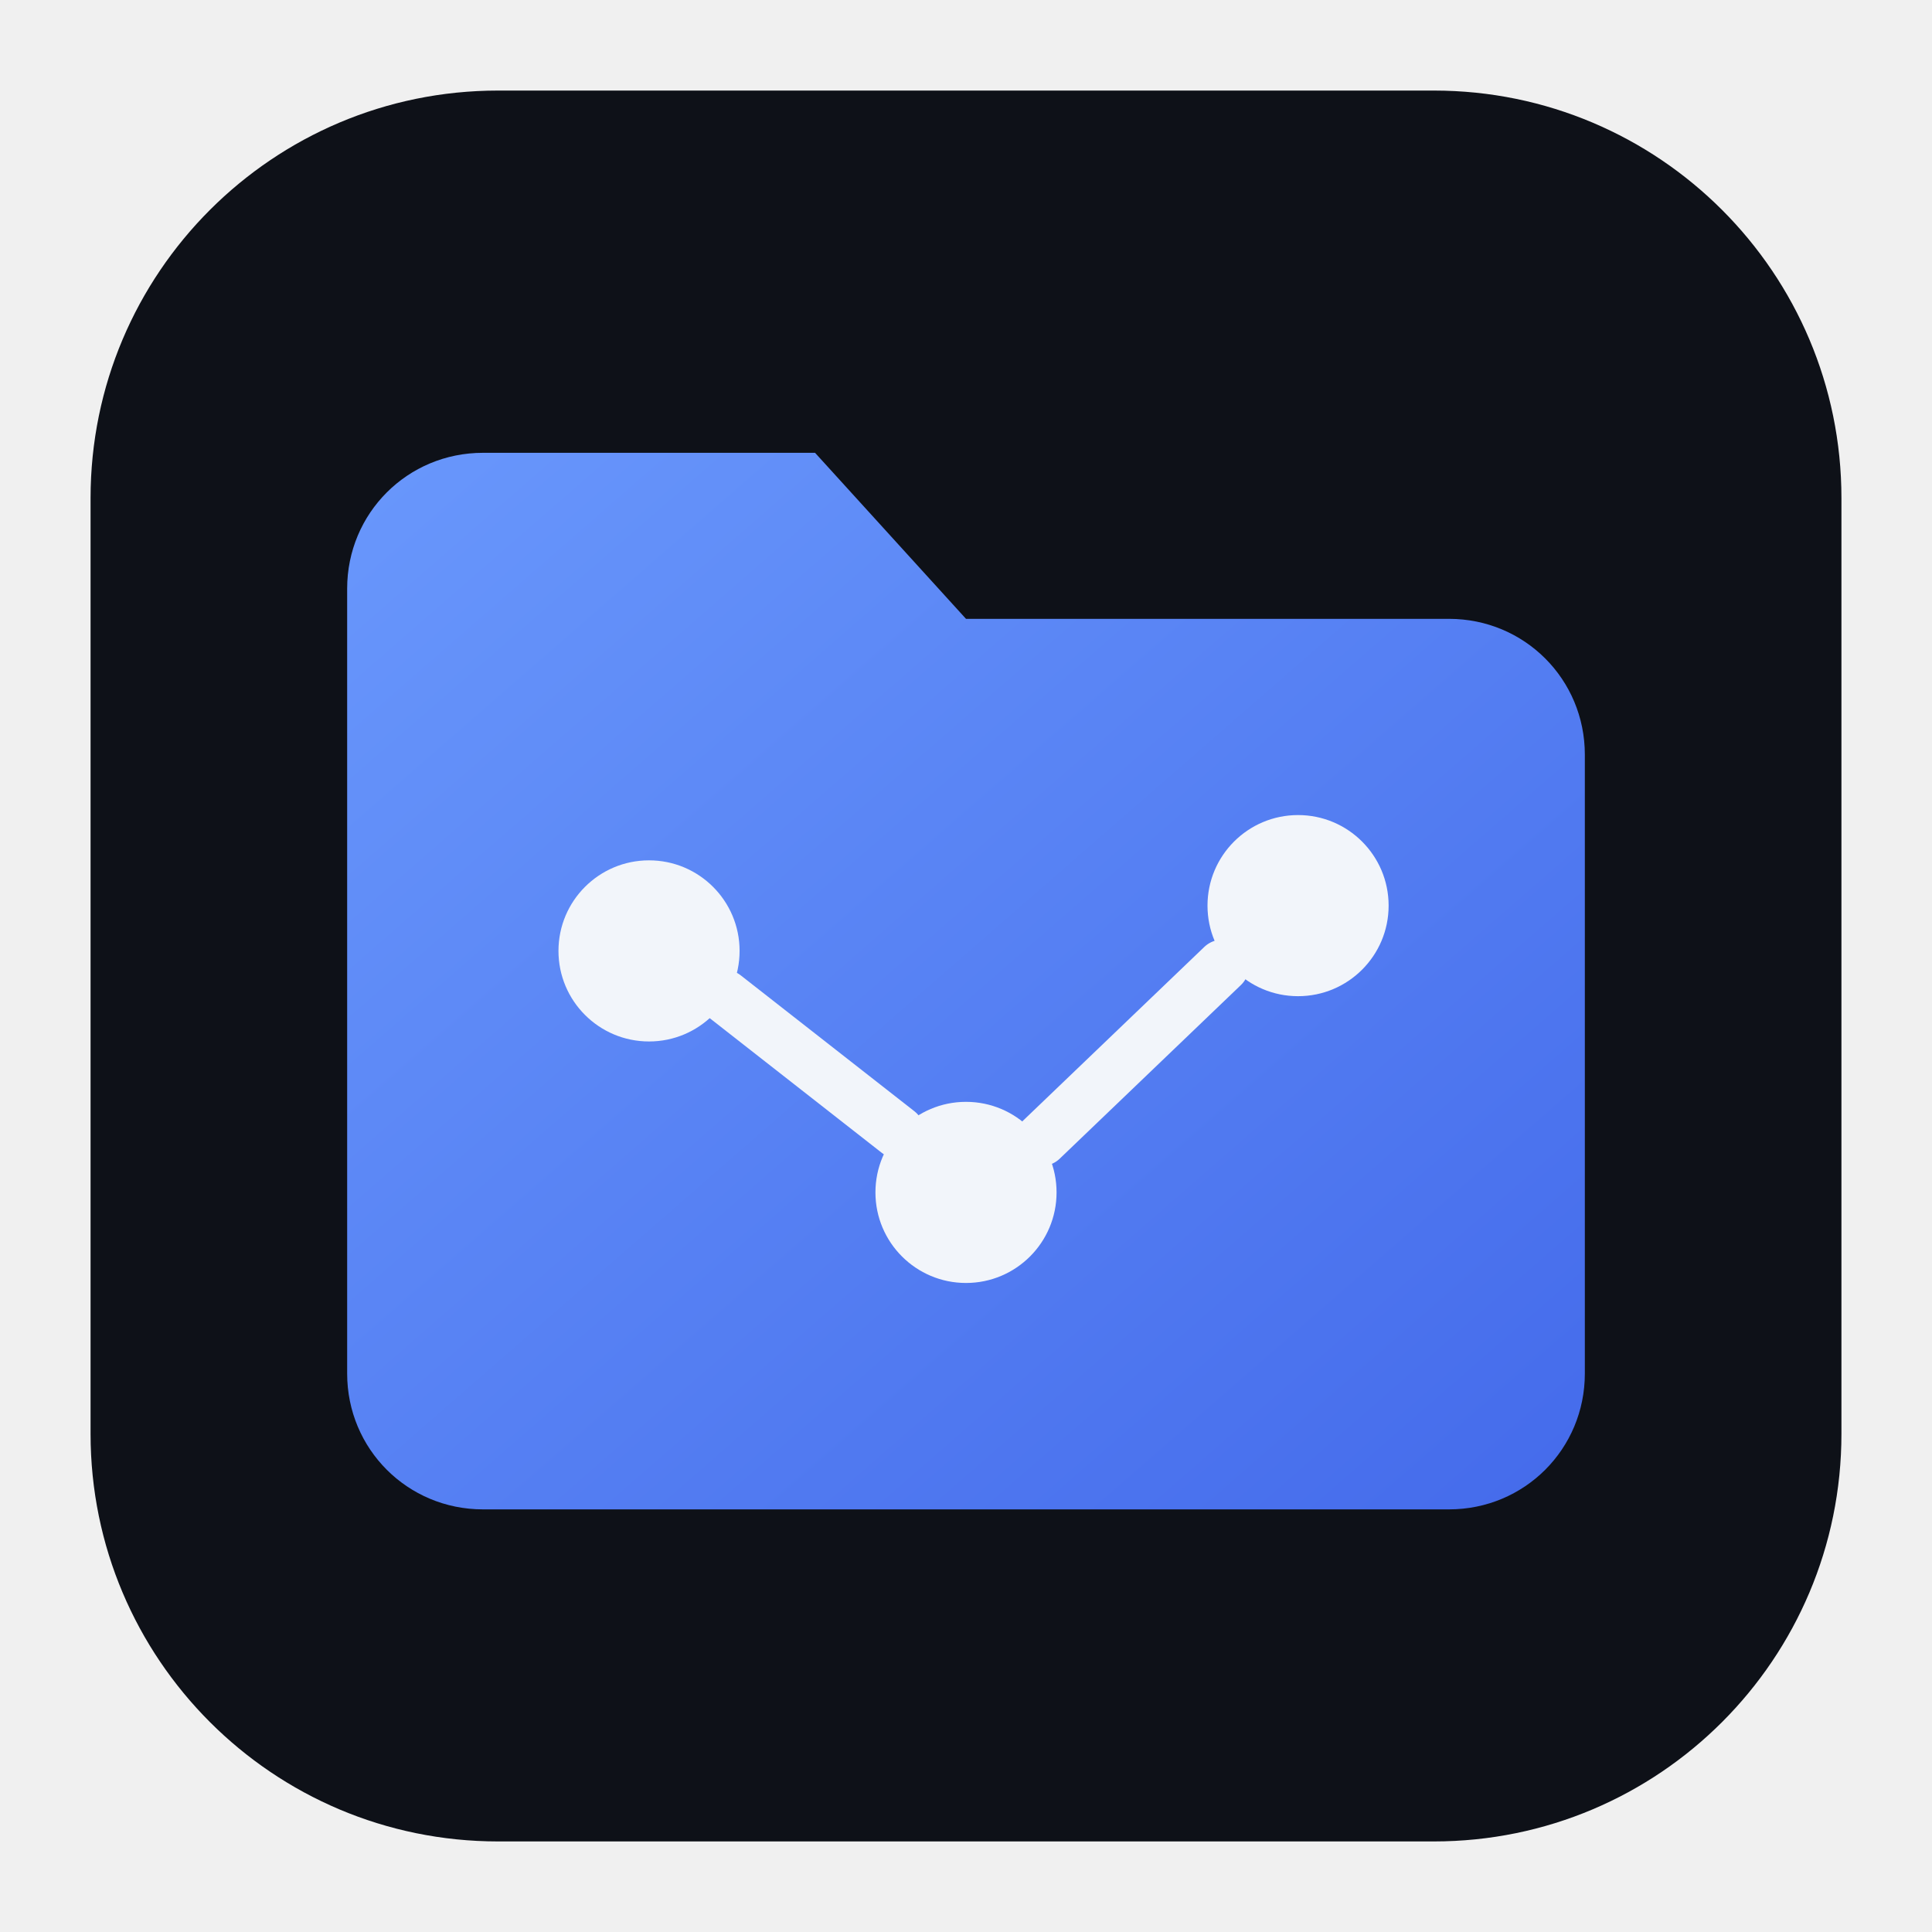
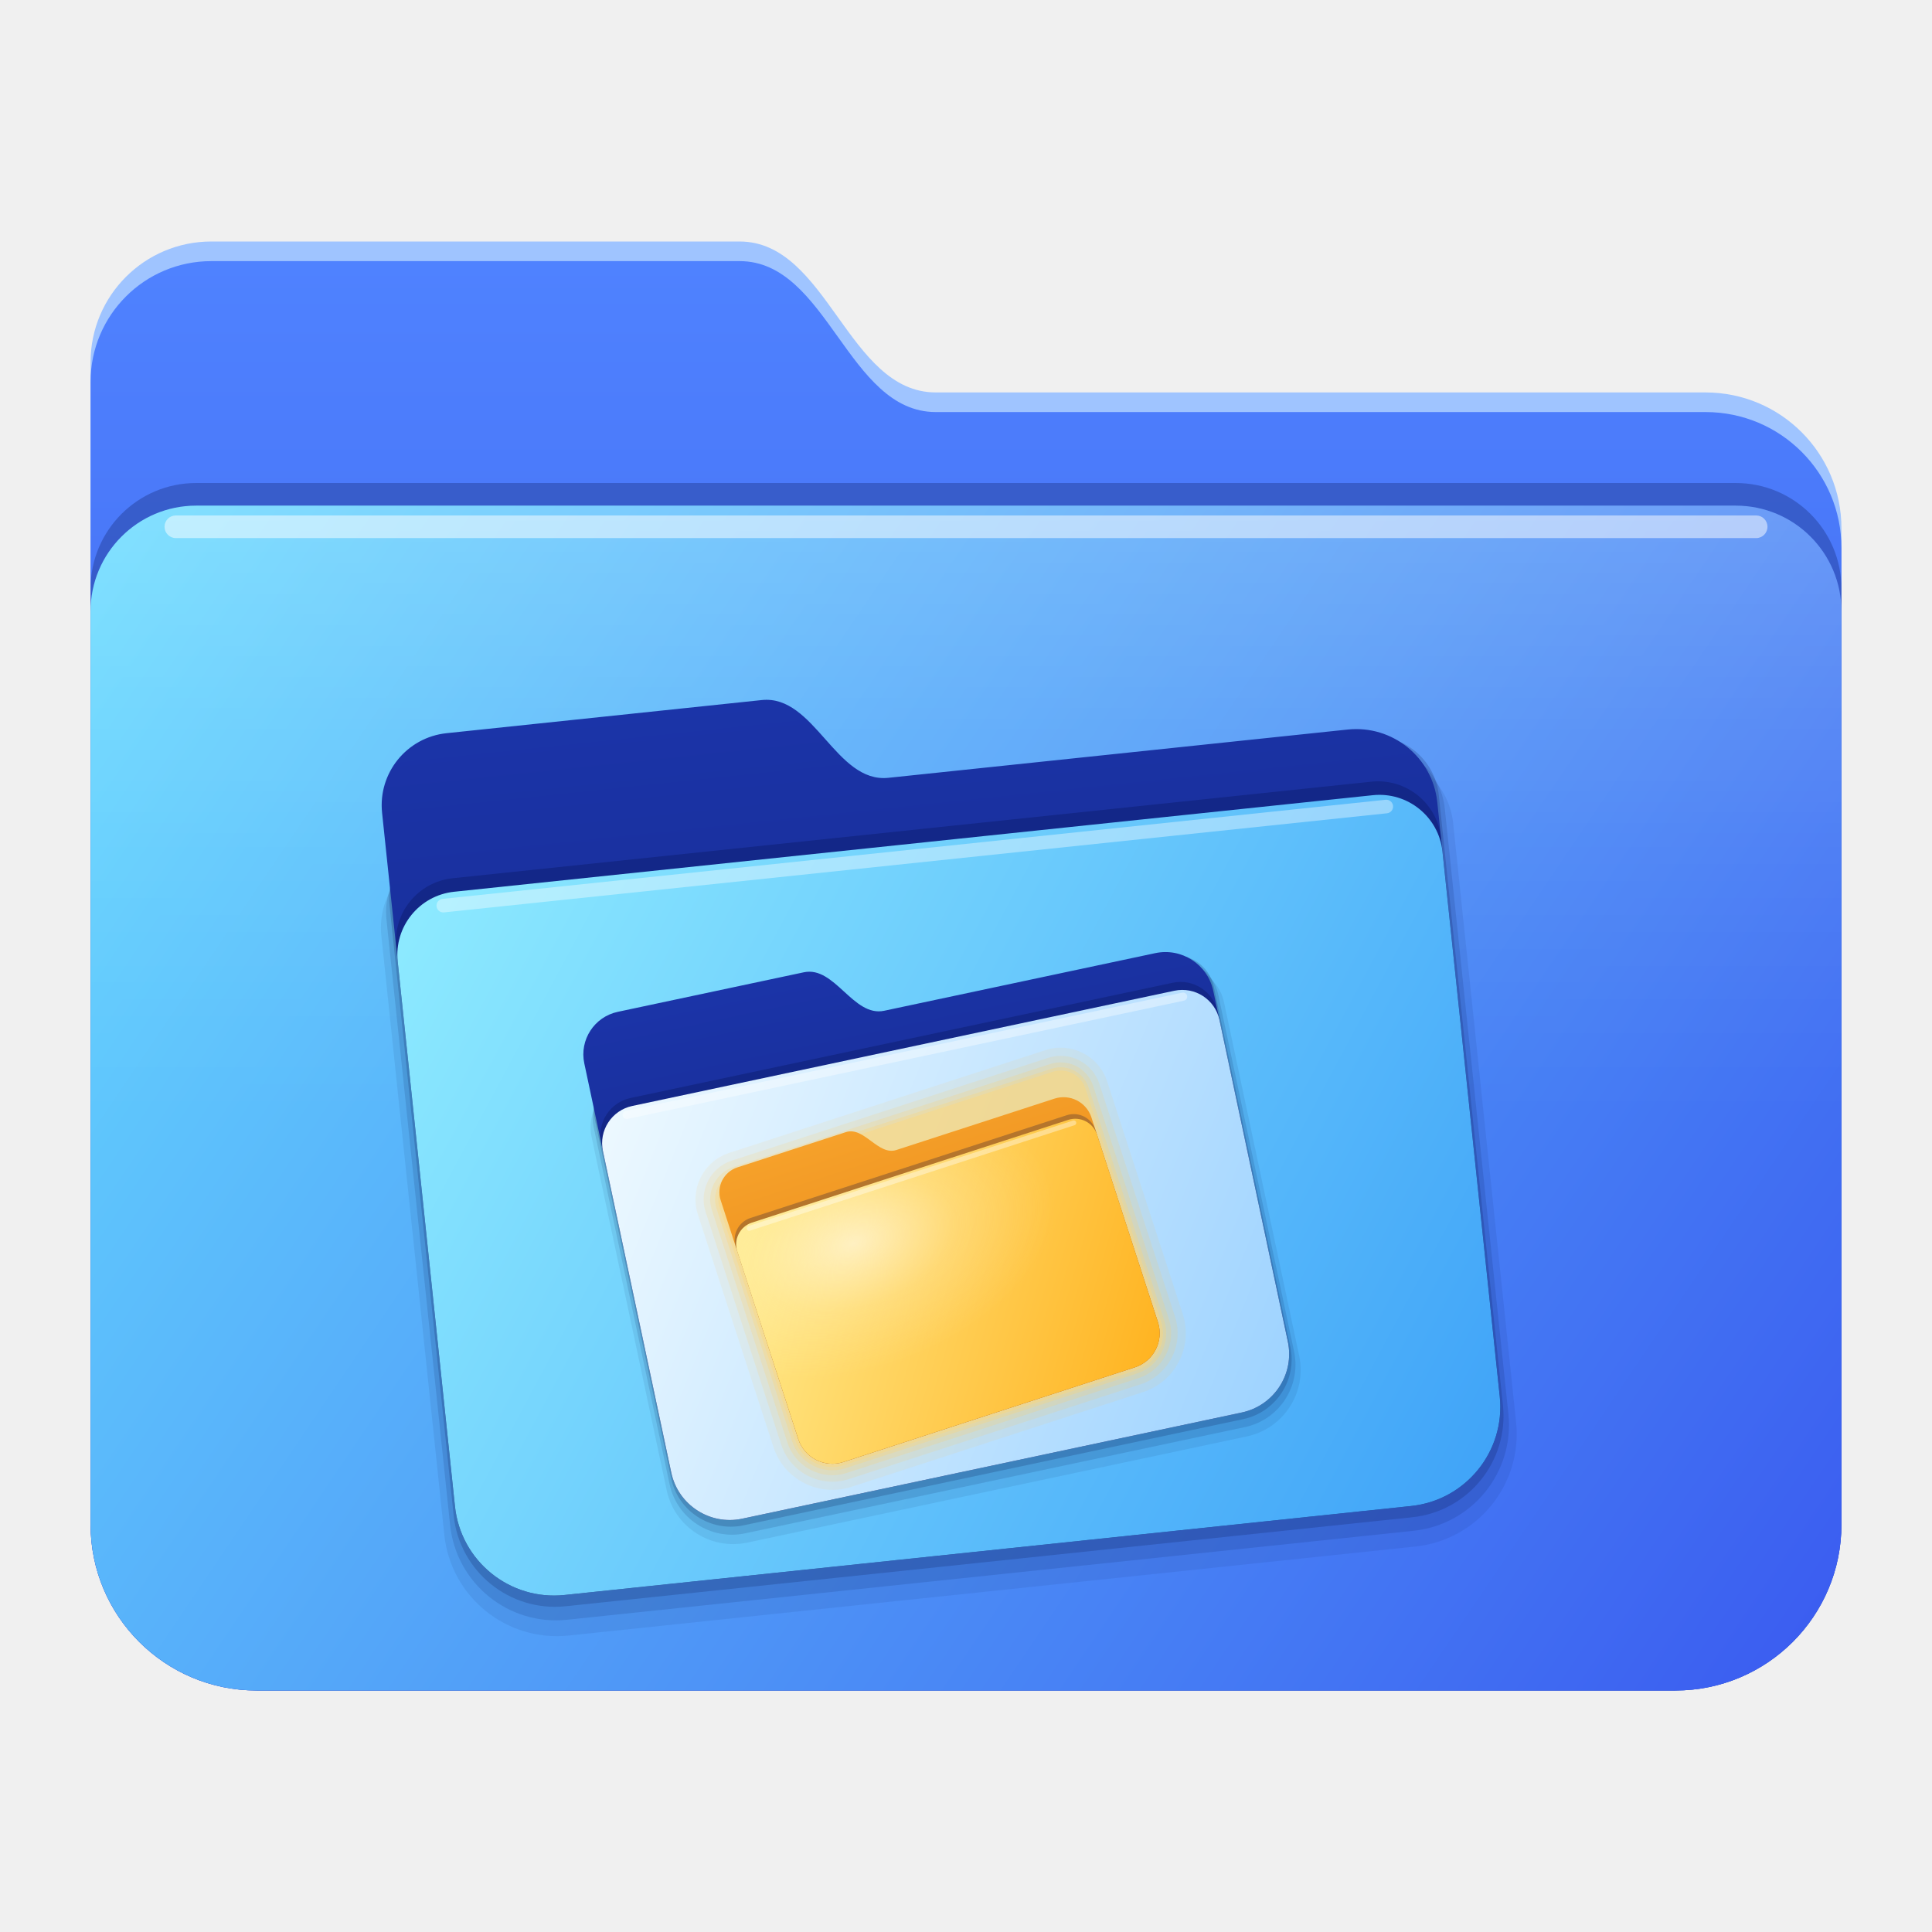
<svg xmlns="http://www.w3.org/2000/svg" width="256" height="256" viewBox="0 0 256 256">
  <defs>
-     <linearGradient id="g" x1="30" y1="20" x2="220" y2="238" gradientUnits="userSpaceOnUse">
-       <stop stop-color="#70A0FF" />
-       <stop offset="1" stop-color="#3E63E8" />
+     <clipPath id="c1">
+       <path d="M12,48 A16,16 0 0 1 28,32 H98 C109.7,32 112.3,52 124,52 H226 A18,18 0 0 1 244,70 V202 A22,22 0 0 1 222,224 H34 A22,22 0 0 1 12,202 Z" />
+     </clipPath>
+     <linearGradient id="g2" gradientUnits="userSpaceOnUse" x1="0" y1="32" x2="0" y2="224">
+       <stop offset="0" stop-color="#4F82FF" />
+       <stop offset="1" stop-color="#3450E0" />
    </linearGradient>
+     <linearGradient id="g3" gradientUnits="userSpaceOnUse" x1="12" y1="67" x2="244" y2="224">
+       <stop offset="0" stop-color="#66DBFF" />
+       <stop offset="1" stop-color="#3A5AF0" />
+     </linearGradient>
+     <linearGradient id="g4" gradientUnits="userSpaceOnUse" x1="0" y1="67" x2="0" y2="147">
+       <stop offset="0" stop-color="#FFFFFF" stop-opacity="0.188" />
+       <stop offset="0.55" stop-color="#FFFFFF" stop-opacity="0.063" />
+       <stop offset="1" stop-color="#FFFFFF" stop-opacity="0" />
+     </linearGradient>
+     <linearGradient id="g5" gradientUnits="userSpaceOnUse" x1="0" y1="90.4" x2="0" y2="205.6">
+       <stop offset="0" stop-color="#1B34A8" />
+       <stop offset="1" stop-color="#12227A" />
+     </linearGradient>
+     <linearGradient id="g6" gradientUnits="userSpaceOnUse" x1="58.4" y1="111.4" x2="197.6" y2="205.6">
+       <stop offset="0" stop-color="#8EEBFF" />
+       <stop offset="1" stop-color="#3EA2F8" />
+     </linearGradient>
+     <linearGradient id="g7" gradientUnits="userSpaceOnUse" x1="0" y1="125.44" x2="0" y2="194.56">
+       <stop offset="0" stop-color="#1B34A8" />
+       <stop offset="1" stop-color="#12227A" />
+     </linearGradient>
+     <linearGradient id="g8" gradientUnits="userSpaceOnUse" x1="86.24" y1="138.04" x2="169.76" y2="194.56">
+       <stop offset="0" stop-color="#EEF9FF" />
+       <stop offset="1" stop-color="#9CD2FF" />
+     </linearGradient>
+     <linearGradient id="g9" gradientUnits="userSpaceOnUse" x1="0" y1="146.464" x2="0" y2="187.936">
+       <stop offset="0" stop-color="#F6A12A" />
+       <stop offset="1" stop-color="#E07A10" />
+     </linearGradient>
+     <linearGradient id="g10" gradientUnits="userSpaceOnUse" x1="102.944" y1="154.024" x2="153.056" y2="187.936">
+       <stop offset="0" stop-color="#FFEC8F" />
+       <stop offset="1" stop-color="#FFB21E" />
+     </linearGradient>
+     <radialGradient id="g11" gradientUnits="userSpaceOnUse" cx="117.978" cy="160.806" r="27.562" fx="117.978" fy="160.806" gradientTransform="translate(117.978 160.806) scale(1 0.615) translate(-117.978 -160.806)">
+       <stop offset="0" stop-color="#FFFFFF" stop-opacity="0.565" />
+       <stop offset="0.5" stop-color="#FFFBE6" stop-opacity="0.188" />
+       <stop offset="1" stop-color="#FFF6D6" stop-opacity="0" />
+     </radialGradient>
  </defs>
-   <rect x="12" y="12" width="232" height="232" rx="54" fill="#0E1118" />
-   <path d="M46 78c0-10 8-18 18-18h44l20 22h64c10 0 18 8 18 18v82c0 10-8 18-18 18H64c-10 0-18-8-18-18V78z" fill="url(#g)" />
-   <circle cx="86" cy="126" r="12" fill="#F2F5FA" />
-   <circle cx="128" cy="158" r="12" fill="#F2F5FA" />
-   <circle cx="172" cy="120" r="12" fill="#F2F5FA" />
-   <path d="M96 132l23 18m19 1l24-23" stroke="#F2F5FA" stroke-width="7" stroke-linecap="round" />
+   <path d="M12,48 A16,16 0 0 1 28,32 H98 C109.7,32 112.3,52 124,52 H226 A18,18 0 0 1 244,70 V202 A22,22 0 0 1 222,224 H34 A22,22 0 0 1 12,202 Z" fill="#9FC4FF" />
+   <g clip-path="url(#c1)">
+     <g transform="translate(0 2.6)">
+       <path d="M12,48 A16,16 0 0 1 28,32 H98 C109.7,32 112.3,52 124,52 H226 A18,18 0 0 1 244,70 V202 A22,22 0 0 1 222,224 H34 A22,22 0 0 1 12,202 Z" fill="url(#g2)" />
+     </g>
+   </g>
+   <path d="M12,78 A14,14 0 0 1 26,64 H230 A14,14 0 0 1 244,78 V202 A22,22 0 0 1 222,224 H34 A22,22 0 0 1 12,202 Z" fill="#000A40" fill-opacity="0.251" />
+   <path d="M12,81 A14,14 0 0 1 26,67 H230 A14,14 0 0 1 244,81 V202 A22,22 0 0 1 222,224 H34 A22,22 0 0 1 12,202 Z" fill="url(#g3)" />
+   <path d="M12,81 A14,14 0 0 1 26,67 H230 A14,14 0 0 1 244,81 V202 A22,22 0 0 1 222,224 H34 A22,22 0 0 1 12,202 Z" fill="url(#g4)" />
+   <path d="M21.8,69.8 A1.5,1.5 0 0 1 23.3,68.3 H232.7 A1.5,1.5 0 0 1 234.2,69.8 V69.8 A1.5,1.5 0 0 1 232.7,71.3 H23.3 A1.5,1.5 0 0 1 21.8,69.8 Z" fill="#FFFFFF" fill-opacity="0.502" />
+   <g transform="rotate(-6 128 178)">
+     <path d="M56.6,116.2 A10.2,10.2 0 0 1 66.8,106 H189.2 A10.2,10.2 0 0 1 199.4,116.2 V196 A15,15 0 0 1 184.4,211 H71.6 A15,15 0 0 1 56.6,196 Z" fill="#06124A" fill-opacity="0.078" />
+     <path d="M57.5,114.1 A9.3,9.3 0 0 1 66.8,104.8 H189.2 A9.3,9.3 0 0 1 198.5,114.1 V194.8 A14.1,14.1 0 0 1 184.4,208.9 H71.6 A14.1,14.1 0 0 1 57.5,194.8 Z" fill="#06124A" fill-opacity="0.125" />
+     <path d="M58.1,112.3 A8.7,8.7 0 0 1 66.8,103.6 H189.2 A8.7,8.7 0 0 1 197.9,112.3 V193.6 A13.5,13.5 0 0 1 184.4,207.1 H71.6 A13.5,13.5 0 0 1 58.1,193.6 Z" fill="#06124A" fill-opacity="0.188" />
+     <path d="M58.4,100 A9.6,9.6 0 0 1 68,90.4 H110 C117.02,90.4 118.58,102.4 125.6,102.4 H186.8 A10.8,10.8 0 0 1 197.6,113.2 V192.4 A13.2,13.2 0 0 1 184.4,205.6 H71.6 A13.2,13.2 0 0 1 58.4,192.4 Z" fill="url(#g5)" />
+     <path d="M58.4,118 A8.4,8.4 0 0 1 66.8,109.6 H189.2 A8.4,8.4 0 0 1 197.6,118 V192.4 A13.2,13.2 0 0 1 184.4,205.6 H71.6 A13.2,13.2 0 0 1 58.4,192.4 Z" fill="#000A40" fill-opacity="0.251" />
+     <path d="M58.4,119.8 A8.4,8.4 0 0 1 66.8,111.4 H189.2 A8.4,8.4 0 0 1 197.6,119.8 V192.4 A13.2,13.2 0 0 1 184.4,205.6 H71.6 A13.2,13.2 0 0 1 58.4,192.4 Z" fill="url(#g6)" />
+     <path d="M64.28,113.08 A0.9,0.9 0 0 1 65.18,112.18 H190.82 A0.9,0.9 0 0 1 191.72,113.08 V113.08 A0.9,0.9 0 0 1 190.82,113.98 H65.18 A0.9,0.9 0 0 1 64.28,113.08 Z" fill="#FFFFFF" fill-opacity="0.376" />
+   </g>
+   <g transform="rotate(-12 128 178)">
+     <path d="M85.16,140.92 A6.12,6.12 0 0 1 91.28,134.8 H164.72 A6.12,6.12 0 0 1 170.84,140.92 V188.8 A9,9 0 0 1 161.84,197.8 H94.16 A9,9 0 0 1 85.16,188.8 Z" fill="#06124A" fill-opacity="0.078" />
+     <path d="M85.7,139.66 A5.58,5.58 0 0 1 91.28,134.08 H164.72 A5.58,5.58 0 0 1 170.3,139.66 V188.08 A8.46,8.46 0 0 1 161.84,196.54 H94.16 A8.46,8.46 0 0 1 85.7,188.08 Z" fill="#06124A" fill-opacity="0.125" />
+     <path d="M86.06,138.58 A5.22,5.22 0 0 1 91.28,133.36 H164.72 A5.22,5.22 0 0 1 169.94,138.58 V187.36 A8.1,8.1 0 0 1 161.84,195.46 H94.16 A8.1,8.1 0 0 1 86.06,187.36 Z" fill="#06124A" fill-opacity="0.188" />
+     <path d="M86.24,131.2 A5.76,5.76 0 0 1 92,125.44 H117.2 C121.412,125.44 122.348,132.64 126.56,132.64 H163.28 A6.48,6.48 0 0 1 169.76,139.12 V186.64 A7.92,7.92 0 0 1 161.84,194.56 H94.16 A7.92,7.92 0 0 1 86.24,186.64 Z" fill="url(#g7)" />
+     <path d="M86.24,142 A5.04,5.04 0 0 1 91.28,136.96 H164.72 A5.04,5.04 0 0 1 169.76,142 V186.64 A7.92,7.92 0 0 1 161.84,194.56 H94.16 A7.92,7.92 0 0 1 86.24,186.64 Z" fill="#000A40" fill-opacity="0.251" />
+     <path d="M86.24,143.08 A5.04,5.04 0 0 1 91.28,138.04 H164.72 A5.04,5.04 0 0 1 169.76,143.08 V186.64 A7.92,7.92 0 0 1 161.84,194.56 H94.16 A7.92,7.92 0 0 1 86.24,186.64 Z" fill="url(#g8)" />
+     <path d="M89.768,139.048 A0.54,0.54 0 0 1 90.308,138.508 H165.692 A0.54,0.54 0 0 1 166.232,139.048 V139.048 A0.54,0.54 0 0 1 165.692,139.588 H90.308 A0.54,0.54 0 0 1 89.768,139.048 Z" fill="#FFFFFF" fill-opacity="0.376" />
+   </g>
+   <g transform="rotate(-18 128 178)">
+     <path d="M99.488,150.784 A6.48,6.48 0 0 1 105.968,144.304 H150.032 A6.48,6.48 0 0 1 156.512,150.784 V183.184 A8.208,8.208 0 0 1 148.304,191.392 H107.696 A8.208,8.208 0 0 1 99.488,183.184 Z" fill="#FFC850" fill-opacity="0.094" />
+     <path d="M100.568,150.784 A5.4,5.4 0 0 1 105.968,145.384 H150.032 A5.4,5.4 0 0 1 155.432,150.784 V183.184 A7.128,7.128 0 0 1 148.304,190.312 H107.696 A7.128,7.128 0 0 1 100.568,183.184 Z" fill="#FFCC5A" fill-opacity="0.141" />
+     <path d="M101.432,150.784 A4.536,4.536 0 0 1 105.968,146.248 H150.032 A4.536,4.536 0 0 1 154.568,150.784 V183.184 A6.264,6.264 0 0 1 148.304,189.448 H107.696 A6.264,6.264 0 0 1 101.432,183.184 Z" fill="#FFD066" fill-opacity="0.204" />
+     <path d="M102.08,150.784 A3.888,3.888 0 0 1 105.968,146.896 H150.032 A3.888,3.888 0 0 1 153.92,150.784 V183.184 A5.616,5.616 0 0 1 148.304,188.8 H107.696 A5.616,5.616 0 0 1 102.08,183.184 Z" fill="#FFD470" fill-opacity="0.282" />
+     <path d="M102.512,150.784 A3.456,3.456 0 0 1 105.968,147.328 H150.032 A3.456,3.456 0 0 1 153.488,150.784 V183.184 A5.184,5.184 0 0 1 148.304,188.368 H107.696 A5.184,5.184 0 0 1 102.512,183.184 Z" fill="#FFD878" fill-opacity="0.376" />
+     <path d="M102.944,149.92 A3.456,3.456 0 0 1 106.4,146.464 H121.52 C124.047,146.464 124.609,150.784 127.136,150.784 H149.168 A3.888,3.888 0 0 1 153.056,154.672 V183.184 A4.752,4.752 0 0 1 148.304,187.936 H107.696 A4.752,4.752 0 0 1 102.944,183.184 Z" fill="url(#g9)" />
+     <path d="M102.944,156.4 A3.024,3.024 0 0 1 105.968,153.376 H150.032 A3.024,3.024 0 0 1 153.056,156.4 V183.184 A4.752,4.752 0 0 1 148.304,187.936 H107.696 A4.752,4.752 0 0 1 102.944,183.184 Z" fill="#000A40" fill-opacity="0.251" />
+     <path d="M102.944,157.048 A3.024,3.024 0 0 1 105.968,154.024 H150.032 A3.024,3.024 0 0 1 153.056,157.048 V183.184 A4.752,4.752 0 0 1 148.304,187.936 H107.696 A4.752,4.752 0 0 1 102.944,183.184 Z" fill="url(#g10)" />
+     <path d="M102.944,157.048 A3.024,3.024 0 0 1 105.968,154.024 H150.032 A3.024,3.024 0 0 1 153.056,157.048 V183.184 A4.752,4.752 0 0 1 148.304,187.936 H107.696 A4.752,4.752 0 0 1 102.944,183.184 Z" fill="url(#g11)" />
+     <path d="M105.061,154.629 A0.324,0.324 0 0 1 105.385,154.305 H150.615 A0.324,0.324 0 0 1 150.939,154.629 V154.629 A0.324,0.324 0 0 1 150.615,154.953 H105.385 A0.324,0.324 0 0 1 105.061,154.629 Z" fill="#FFFFFF" fill-opacity="0.376" />
+   </g>
</svg>
